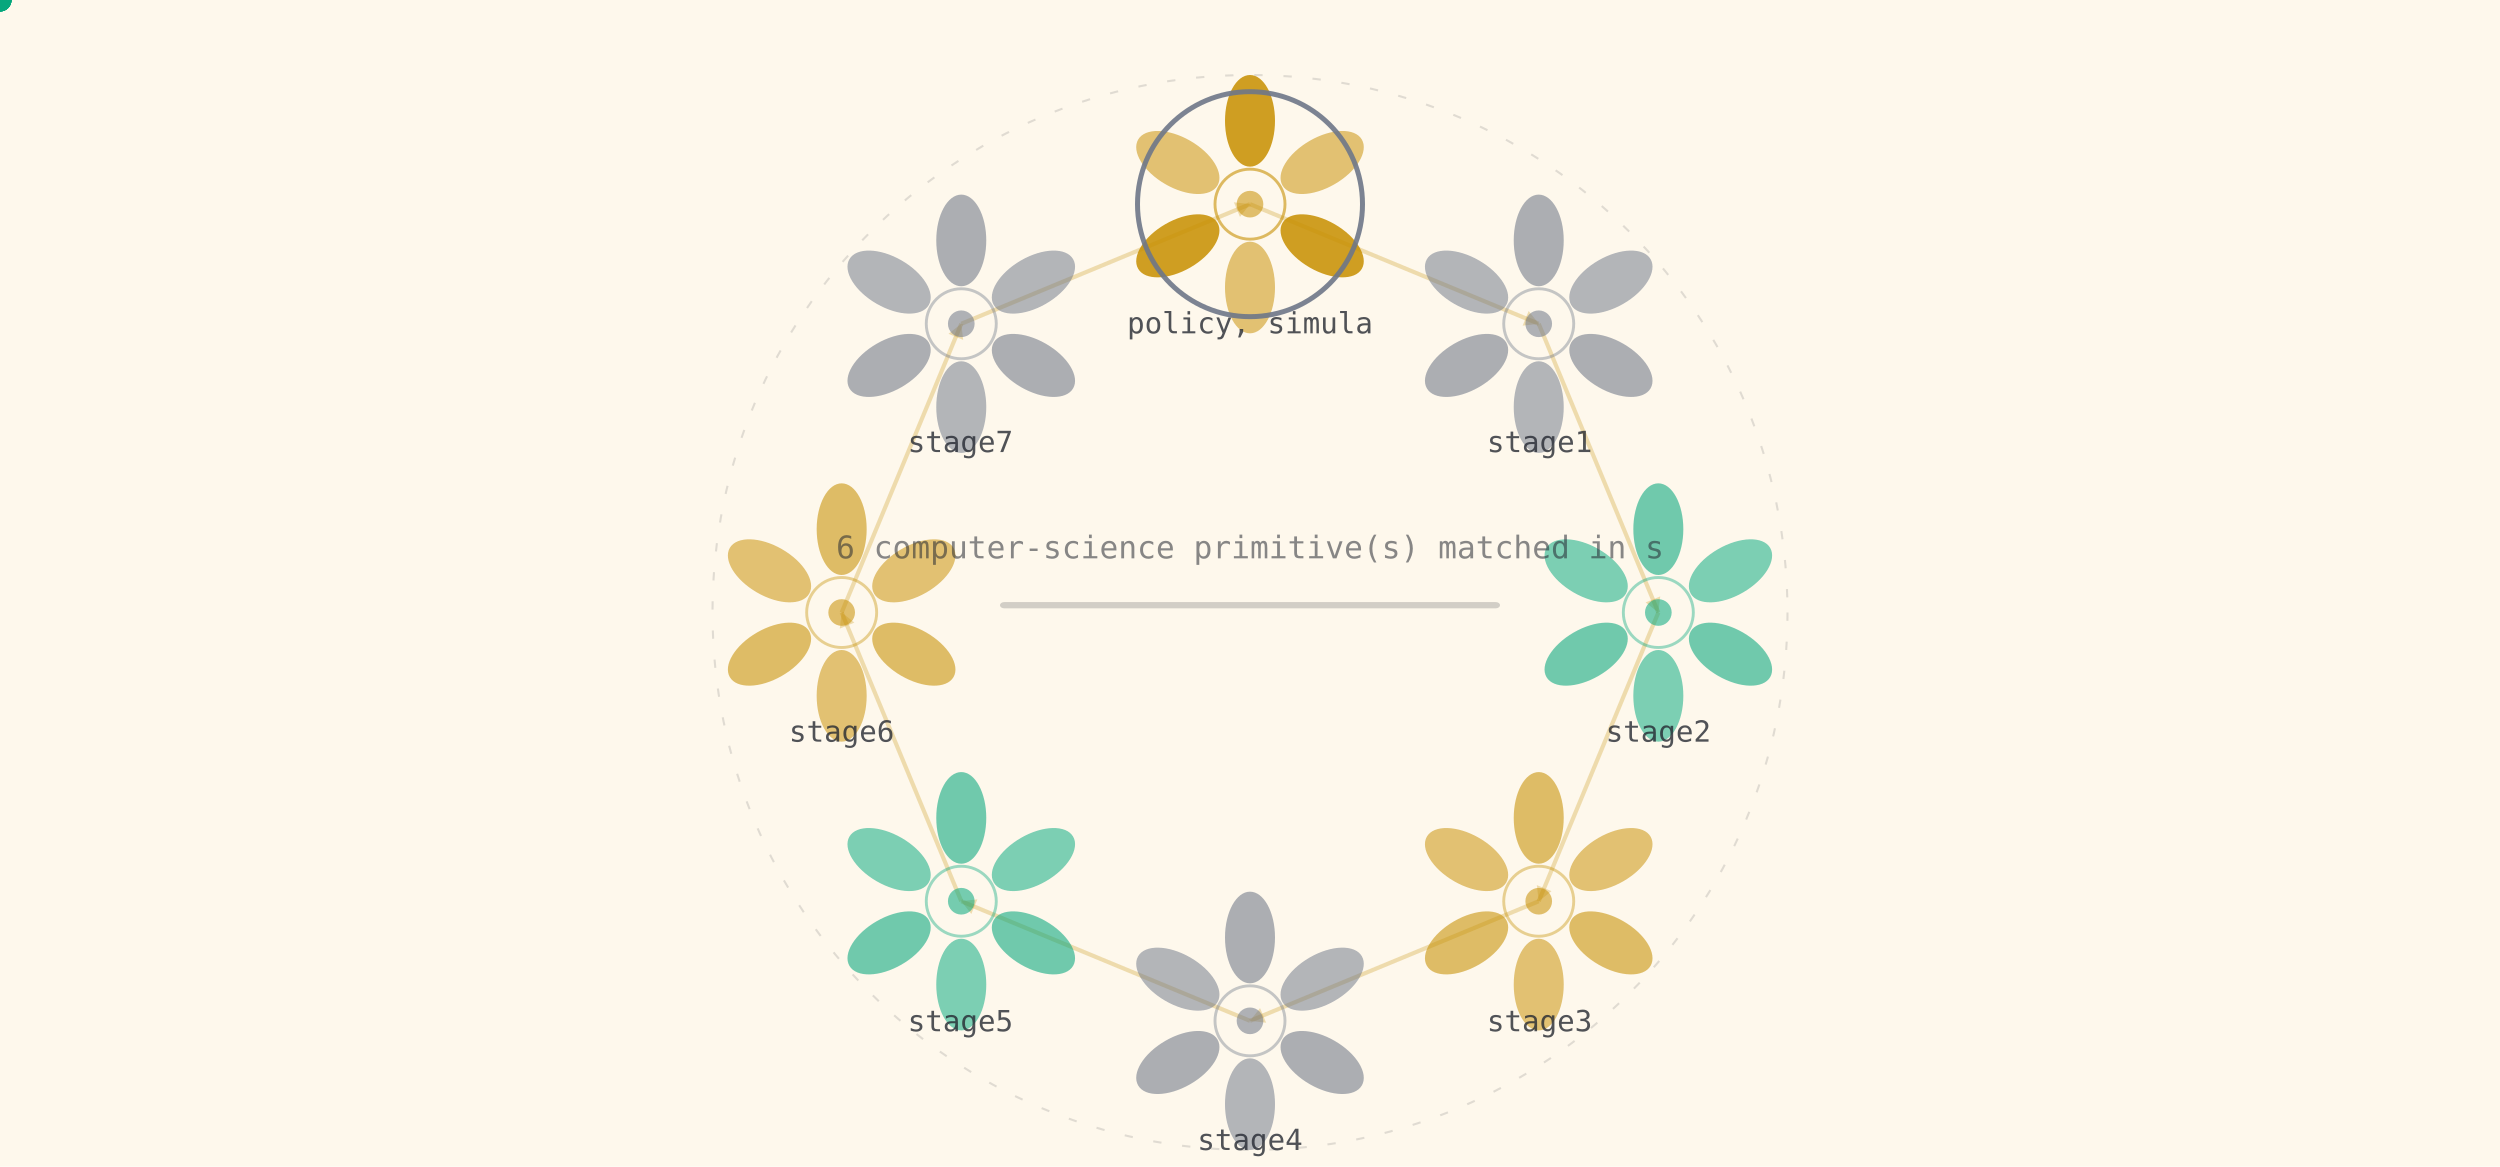
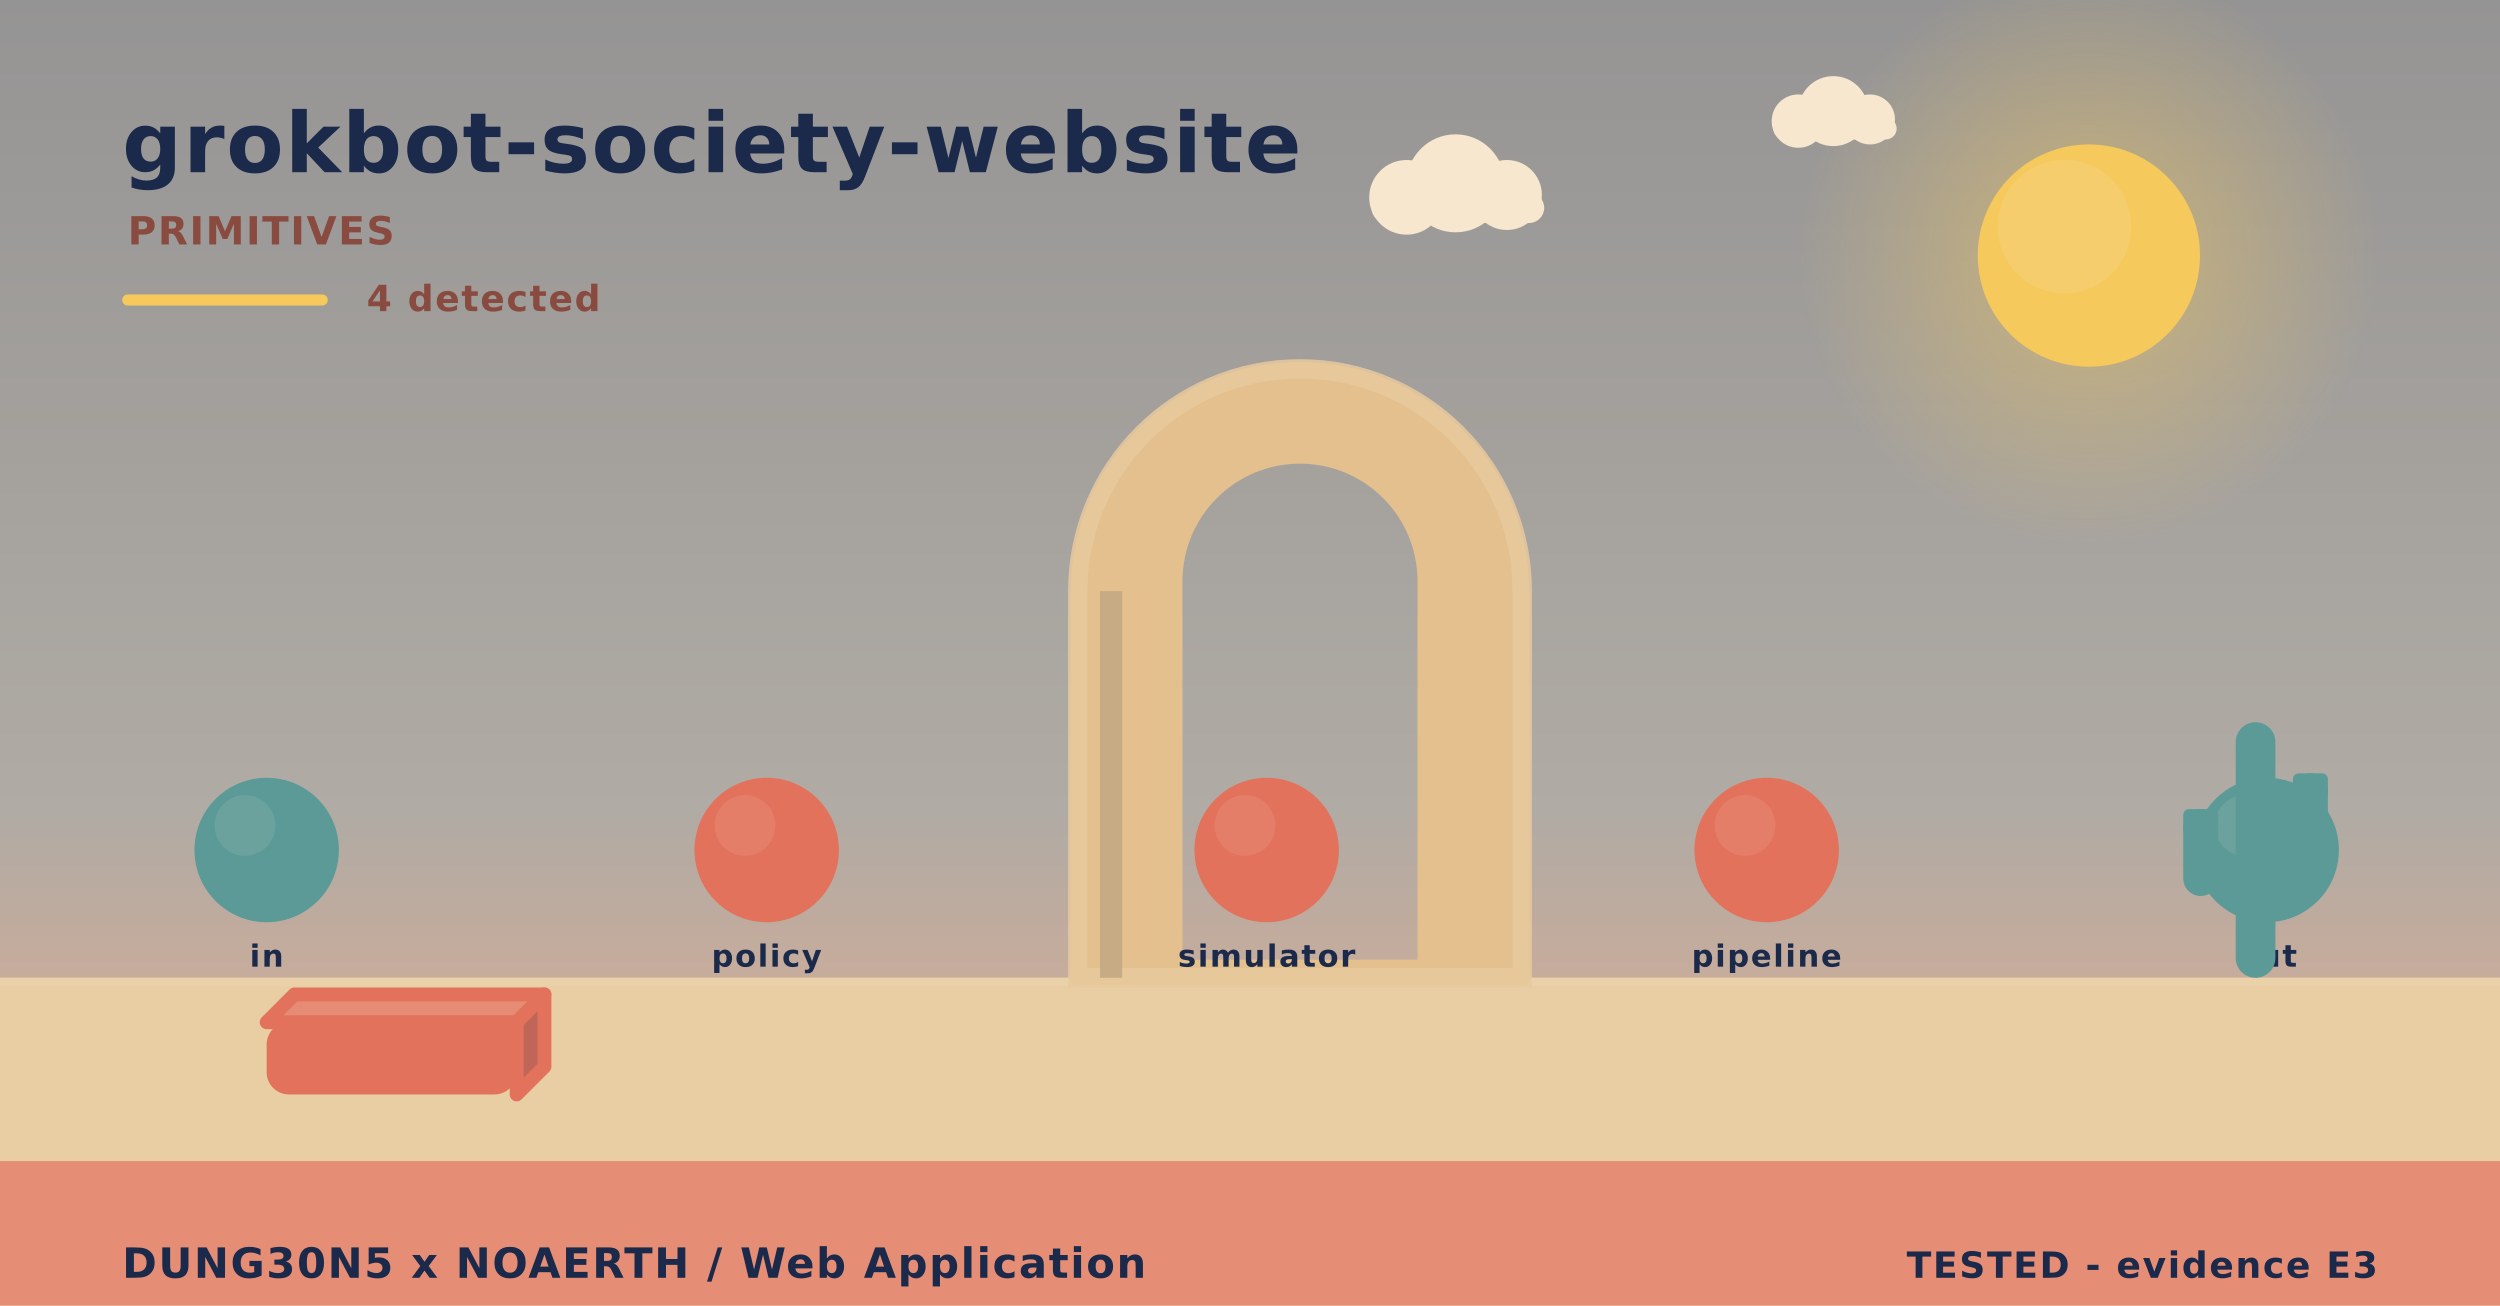
- <svg xmlns="http://www.w3.org/2000/svg" viewBox="0 0 1200 560" width="1200" height="560" role="img" aria-label="grokbot-society-website state machine">
-   <rect width="1200" height="560" fill="#fef8ec" />
-   <defs>
-     <linearGradient id="gs" x1="0" y1="0" x2="1" y2="1">
-       <stop offset="0%" stop-color="#c78f02" />
-       <stop offset="100%" stop-color="#6e7788" />
-     </linearGradient>
-   </defs>
-   <circle cx="600.00" cy="294.00" r="258.00" fill="none" stroke="rgba(37,40,49,0.140)" stroke-width="1.00" opacity="1.00" stroke-dasharray="4 10" />
-   <line x1="600.00" y1="98.00" x2="738.59" y2="155.41" stroke="rgba(199,143,2,0.500)" stroke-width="2.00" opacity="0.55" />
-   <polygon points="738.59,155.41 733.76,149.29 730.86,156.32" fill="rgba(199,143,2,0.500)" opacity="0.55" />
-   <g opacity="0.9">
-     <circle cx="0.00" cy="0.00" r="5.50" fill="#05a77d" opacity="1.00" />
-     <animateTransform attributeName="transform" type="translate" values="600.00,98.00 738.59,155.41" dur="5.0s" begin="0.0s" repeatCount="indefinite" />
-     <animateTransform attributeName="transform" type="translate" values="738.59,155.41 600.00,98.00" dur="5.0s" begin="2.5s" repeatCount="indefinite" />
+ <svg xmlns="http://www.w3.org/2000/svg" width="900" height="470" viewBox="0 0 900 470" role="img" aria-label="grokbot-society-website - how it behaves">
+   <linearGradient id="skys" x1="0" y1="0" x2="0" y2="1">
+     <stop offset="0" stop-color="#959494" />
+     <stop offset="0.62" stop-color="#b0aba4" />
+     <stop offset="1" stop-color="#f3ad8a" />
+   </linearGradient>
+   <rect width="900" height="470" fill="url(#skys)" />
+   <radialGradient id="suns">
+     <stop offset="0.35" stop-color="#f5c95c" stop-opacity="0.34" />
+     <stop offset="1" stop-color="#f5c95c" stop-opacity="0" />
+   </radialGradient>
+   <circle cx="752" cy="92" r="104" fill="url(#suns)" />
+   <circle cx="752" cy="92" r="40" fill="#f5c95c" />
+   <circle cx="743.2" cy="81.6" r="24" fill="#f5d27e" opacity="0.5" />
+   <g>
+     <circle cx="524" cy="66" r="17.64" fill="#f6e7ce" />
+     <circle cx="506.36" cy="71.04" r="13.44" fill="#f6e7ce" />
+     <circle cx="542.48" cy="70.2" r="12.6" fill="#f6e7ce" />
+     <rect x="493.76" y="69.36" width="62.16" height="10.92" rx="5.46" fill="#f6e7ce" />
+     <animateTransform attributeName="transform" type="translate" values="0 0;24 0;0 0" dur="36s" begin="0s" repeatCount="indefinite" />
  </g>
-   <line x1="738.59" y1="155.41" x2="796.00" y2="294.00" stroke="rgba(199,143,2,0.500)" stroke-width="2.00" opacity="0.55" />
-   <polygon points="796.00,294.00 796.91,286.26 789.89,289.17" fill="rgba(199,143,2,0.500)" opacity="0.55" />
-   <g opacity="0.9">
-     <circle cx="0.00" cy="0.00" r="5.50" fill="#05a77d" opacity="1.00" />
-     <animateTransform attributeName="transform" type="translate" values="738.59,155.41 796.00,294.00" dur="5.0s" begin="0.625s" repeatCount="indefinite" />
-     <animateTransform attributeName="transform" type="translate" values="796.00,294.00 738.59,155.41" dur="5.0s" begin="3.125s" repeatCount="indefinite" />
+   <g>
+     <circle cx="660" cy="40" r="12.6" fill="#f6e7ce" />
+     <circle cx="647.4" cy="43.6" r="9.6" fill="#f6e7ce" />
+     <circle cx="673.2" cy="43" r="9" fill="#f6e7ce" />
+     <rect x="638.4" y="42.4" width="44.4" height="7.8" rx="3.9" fill="#f6e7ce" />
+     <animateTransform attributeName="transform" type="translate" values="0 0;-18 0;0 0" dur="46s" begin="3s" repeatCount="indefinite" />
  </g>
-   <line x1="796.00" y1="294.00" x2="738.59" y2="432.59" stroke="rgba(199,143,2,0.500)" stroke-width="2.00" opacity="0.55" />
-   <polygon points="738.59,432.59 744.71,427.76 737.68,424.86" fill="rgba(199,143,2,0.500)" opacity="0.55" />
-   <g opacity="0.9">
-     <circle cx="0.00" cy="0.00" r="5.50" fill="#05a77d" opacity="1.00" />
-     <animateTransform attributeName="transform" type="translate" values="796.00,294.00 738.59,432.59" dur="5.0s" begin="1.25s" repeatCount="indefinite" />
-     <animateTransform attributeName="transform" type="translate" values="738.59,432.59 796.00,294.00" dur="5.0s" begin="3.75s" repeatCount="indefinite" />
+   <rect x="0" y="352" width="900" height="118" fill="#e9cda3" />
+   <rect x="0" y="352" width="900" height="3" fill="#ebd1a9" />
+   <text x="44" y="62" font-family="Verdana,DejaVu Sans,sans-serif" font-size="30" font-weight="700" letter-spacing="0.6" fill="#1b2a4a" text-anchor="start">grokbot-society-website</text>
+   <text x="46" y="88" font-family="Verdana,DejaVu Sans,sans-serif" font-size="14" font-weight="700" letter-spacing="0.6" fill="#894b3f" text-anchor="start">PRIMITIVES</text>
+   <rect x="44" y="106" width="74" height="4" rx="2" fill="#f5c95c" />
+   <text x="132" y="112" font-family="Verdana,DejaVu Sans,sans-serif" font-size="13" font-weight="700" letter-spacing="0.6" fill="#894b3f" text-anchor="start">4 detected</text>
+   <path d="M388,352 L388,212.8 A80,80 0 0 1 548,212.8 L548,352 Z M423.2,348 L423.2,209.22 A44.8,44.8 0 0 1 512.8,209.22 L512.8,348 Z" fill="#e3c08d" fill-rule="evenodd" stroke="#e3c08d" stroke-width="5" stroke-linejoin="round" />
+   <path d="M388,352 L388,212.8 A80,80 0 0 1 548,212.8 L548,352 Z" fill="none" stroke="#e8c99d" stroke-width="7" stroke-linecap="round" opacity="0.85" />
+   <rect x="396" y="212.8" width="8" height="139.2" fill="#c7ab84" />
+   <circle cx="96" cy="306" r="26" fill="#5b9a97" />
+   <circle cx="88.2" cy="297.16" r="10.92" fill="#7aa9a2" opacity="0.55" />
+   <text x="96" y="348" font-family="Verdana,DejaVu Sans,sans-serif" font-size="11" font-weight="700" letter-spacing="0.6" fill="#1b2a4a" text-anchor="middle">in</text>
+   <g>
+     <circle cx="276" cy="306" r="26" fill="#e2725b" />
+     <circle cx="268.2" cy="297.16" r="10.92" fill="#e68972" opacity="0.55" />
+     <animate attributeName="opacity" values="0.8;1;0.8" dur="4.6s" begin="0s" repeatCount="indefinite" />
  </g>
-   <line x1="738.59" y1="432.59" x2="600.00" y2="490.00" stroke="rgba(199,143,2,0.500)" stroke-width="2.00" opacity="0.55" />
-   <polygon points="600.00,490.00 607.74,490.91 604.83,483.89" fill="rgba(199,143,2,0.500)" opacity="0.55" />
-   <g opacity="0.9">
-     <circle cx="0.00" cy="0.00" r="5.50" fill="#05a77d" opacity="1.00" />
-     <animateTransform attributeName="transform" type="translate" values="738.59,432.59 600.00,490.00" dur="5.0s" begin="1.875s" repeatCount="indefinite" />
-     <animateTransform attributeName="transform" type="translate" values="600.00,490.00 738.59,432.59" dur="5.0s" begin="4.375s" repeatCount="indefinite" />
+   <text x="276" y="348" font-family="Verdana,DejaVu Sans,sans-serif" font-size="11" font-weight="700" letter-spacing="0.6" fill="#1b2a4a" text-anchor="middle">policy</text>
+   <g>
+     <circle cx="456" cy="306" r="26" fill="#e2725b" />
+     <circle cx="448.2" cy="297.16" r="10.92" fill="#e68972" opacity="0.55" />
+     <animate attributeName="opacity" values="0.8;1;0.8" dur="5.2s" begin="0s" repeatCount="indefinite" />
  </g>
-   <line x1="600.00" y1="490.00" x2="461.41" y2="432.59" stroke="rgba(199,143,2,0.500)" stroke-width="2.00" opacity="0.55" />
-   <polygon points="461.41,432.59 466.24,438.71 469.14,431.68" fill="rgba(199,143,2,0.500)" opacity="0.55" />
-   <g opacity="0.9">
-     <circle cx="0.00" cy="0.00" r="5.50" fill="#05a77d" opacity="1.00" />
-     <animateTransform attributeName="transform" type="translate" values="600.00,490.00 461.41,432.59" dur="5.0s" begin="2.5s" repeatCount="indefinite" />
-     <animateTransform attributeName="transform" type="translate" values="461.41,432.59 600.00,490.00" dur="5.0s" begin="5.0s" repeatCount="indefinite" />
+   <text x="456" y="348" font-family="Verdana,DejaVu Sans,sans-serif" font-size="11" font-weight="700" letter-spacing="0.6" fill="#1b2a4a" text-anchor="middle">simulator</text>
+   <g>
+     <circle cx="636" cy="306" r="26" fill="#e2725b" />
+     <circle cx="628.2" cy="297.16" r="10.92" fill="#e68972" opacity="0.55" />
+     <animate attributeName="opacity" values="0.8;1;0.8" dur="5.8s" begin="0s" repeatCount="indefinite" />
  </g>
-   <line x1="461.41" y1="432.59" x2="404.00" y2="294.00" stroke="rgba(199,143,2,0.500)" stroke-width="2.00" opacity="0.55" />
-   <polygon points="404.00,294.00 403.09,301.74 410.11,298.83" fill="rgba(199,143,2,0.500)" opacity="0.55" />
-   <g opacity="0.9">
-     <circle cx="0.00" cy="0.00" r="5.50" fill="#05a77d" opacity="1.00" />
-     <animateTransform attributeName="transform" type="translate" values="461.41,432.59 404.00,294.00" dur="5.0s" begin="3.125s" repeatCount="indefinite" />
-     <animateTransform attributeName="transform" type="translate" values="404.00,294.00 461.41,432.59" dur="5.0s" begin="5.625s" repeatCount="indefinite" />
-   </g>
-   <line x1="404.00" y1="294.00" x2="461.41" y2="155.41" stroke="rgba(199,143,2,0.500)" stroke-width="2.00" opacity="0.55" />
-   <polygon points="461.41,155.41 455.29,160.24 462.32,163.14" fill="rgba(199,143,2,0.500)" opacity="0.55" />
-   <g opacity="0.9">
-     <circle cx="0.00" cy="0.00" r="5.50" fill="#05a77d" opacity="1.00" />
-     <animateTransform attributeName="transform" type="translate" values="404.00,294.00 461.41,155.41" dur="5.0s" begin="3.75s" repeatCount="indefinite" />
-     <animateTransform attributeName="transform" type="translate" values="461.41,155.41 404.00,294.00" dur="5.0s" begin="6.25s" repeatCount="indefinite" />
-   </g>
-   <line x1="461.41" y1="155.41" x2="600.00" y2="98.00" stroke="rgba(199,143,2,0.500)" stroke-width="2.00" opacity="0.55" />
-   <polygon points="600.00,98.00 592.26,97.09 595.17,104.11" fill="rgba(199,143,2,0.500)" opacity="0.55" />
-   <g opacity="0.9">
-     <circle cx="0.00" cy="0.00" r="5.50" fill="#05a77d" opacity="1.00" />
-     <animateTransform attributeName="transform" type="translate" values="461.41,155.41 600.00,98.00" dur="5.0s" begin="4.375s" repeatCount="indefinite" />
-     <animateTransform attributeName="transform" type="translate" values="600.00,98.00 461.41,155.41" dur="5.0s" begin="6.875s" repeatCount="indefinite" />
-   </g>
-   <ellipse cx="600.00" cy="58.00" rx="12.00" ry="22.00" fill="rgba(199,143,2,0.900)" opacity="0.95" transform="rotate(0.0 600.00 58.00)" />
-   <ellipse cx="634.64" cy="78.00" rx="12.00" ry="22.00" fill="rgba(199,143,2,0.550)" opacity="0.95" transform="rotate(60.0 634.64 78.00)" />
-   <ellipse cx="634.64" cy="118.00" rx="12.00" ry="22.00" fill="rgba(199,143,2,0.900)" opacity="0.95" transform="rotate(120.0 634.64 118.00)" />
-   <ellipse cx="600.00" cy="138.00" rx="12.00" ry="22.00" fill="rgba(199,143,2,0.550)" opacity="0.95" transform="rotate(180.0 600.00 138.00)" />
-   <ellipse cx="565.36" cy="118.00" rx="12.00" ry="22.00" fill="rgba(199,143,2,0.900)" opacity="0.95" transform="rotate(240.0 565.36 118.00)" />
-   <ellipse cx="565.36" cy="78.00" rx="12.00" ry="22.00" fill="rgba(199,143,2,0.550)" opacity="0.95" transform="rotate(300.0 565.36 78.00)" />
-   <circle cx="600.00" cy="98.00" r="16.80" fill="none" stroke="rgba(199,143,2,0.900)" stroke-width="1.40" opacity="0.66" />
-   <circle cx="600.00" cy="98.00" r="6.40" fill="rgba(199,143,2,0.550)" opacity="1.00" />
-   <text x="600" y="160" font-family="ui-monospace,Menlo,monospace" font-size="14" fill="rgba(37,40,49,0.800)" text-anchor="middle">policy, simula</text>
-   <g>
-     <circle cx="600.00" cy="98.00" r="54.00" fill="none" stroke="#6e7788" stroke-width="2.40" opacity="0.90" />
-     <animate attributeName="opacity" values="0.25;1.0;0.25" dur="10.0s" begin="0.0s" repeatCount="indefinite" />
-   </g>
-   <ellipse cx="738.59" cy="115.41" rx="12.00" ry="22.00" fill="rgba(110,119,136,0.600)" opacity="0.95" transform="rotate(0.0 738.59 115.41)" />
-   <ellipse cx="773.23" cy="135.41" rx="12.00" ry="22.00" fill="rgba(110,119,136,0.550)" opacity="0.95" transform="rotate(60.0 773.23 135.41)" />
-   <ellipse cx="773.23" cy="175.41" rx="12.00" ry="22.00" fill="rgba(110,119,136,0.600)" opacity="0.95" transform="rotate(120.0 773.23 175.41)" />
-   <ellipse cx="738.59" cy="195.41" rx="12.00" ry="22.00" fill="rgba(110,119,136,0.550)" opacity="0.95" transform="rotate(180.0 738.59 195.41)" />
-   <ellipse cx="703.95" cy="175.41" rx="12.00" ry="22.00" fill="rgba(110,119,136,0.600)" opacity="0.95" transform="rotate(240.0 703.95 175.41)" />
-   <ellipse cx="703.95" cy="135.41" rx="12.00" ry="22.00" fill="rgba(110,119,136,0.550)" opacity="0.95" transform="rotate(300.0 703.95 135.41)" />
-   <circle cx="738.59" cy="155.41" r="16.80" fill="none" stroke="rgba(110,119,136,0.600)" stroke-width="1.40" opacity="0.66" />
-   <circle cx="738.59" cy="155.41" r="6.40" fill="rgba(110,119,136,0.550)" opacity="1.00" />
-   <text x="739" y="217" font-family="ui-monospace,Menlo,monospace" font-size="14" fill="rgba(37,40,49,0.800)" text-anchor="middle">stage1</text>
-   <ellipse cx="796.00" cy="254.00" rx="12.00" ry="22.00" fill="rgba(5,167,125,0.600)" opacity="0.95" transform="rotate(0.0 796.00 254.00)" />
-   <ellipse cx="830.64" cy="274.00" rx="12.00" ry="22.00" fill="rgba(5,167,125,0.550)" opacity="0.95" transform="rotate(60.0 830.64 274.00)" />
-   <ellipse cx="830.64" cy="314.00" rx="12.00" ry="22.00" fill="rgba(5,167,125,0.600)" opacity="0.95" transform="rotate(120.0 830.64 314.00)" />
-   <ellipse cx="796.00" cy="334.00" rx="12.00" ry="22.00" fill="rgba(5,167,125,0.550)" opacity="0.95" transform="rotate(180.0 796.00 334.00)" />
-   <ellipse cx="761.36" cy="314.00" rx="12.00" ry="22.00" fill="rgba(5,167,125,0.600)" opacity="0.95" transform="rotate(240.0 761.36 314.00)" />
-   <ellipse cx="761.36" cy="274.00" rx="12.00" ry="22.00" fill="rgba(5,167,125,0.550)" opacity="0.95" transform="rotate(300.0 761.36 274.00)" />
-   <circle cx="796.00" cy="294.00" r="16.80" fill="none" stroke="rgba(5,167,125,0.600)" stroke-width="1.40" opacity="0.66" />
-   <circle cx="796.00" cy="294.00" r="6.40" fill="rgba(5,167,125,0.550)" opacity="1.00" />
-   <text x="796" y="356" font-family="ui-monospace,Menlo,monospace" font-size="14" fill="rgba(37,40,49,0.800)" text-anchor="middle">stage2</text>
-   <ellipse cx="738.59" cy="392.59" rx="12.00" ry="22.00" fill="rgba(199,143,2,0.600)" opacity="0.95" transform="rotate(0.0 738.59 392.59)" />
-   <ellipse cx="773.23" cy="412.59" rx="12.00" ry="22.00" fill="rgba(199,143,2,0.550)" opacity="0.95" transform="rotate(60.0 773.23 412.59)" />
-   <ellipse cx="773.23" cy="452.59" rx="12.00" ry="22.00" fill="rgba(199,143,2,0.600)" opacity="0.95" transform="rotate(120.0 773.23 452.59)" />
-   <ellipse cx="738.59" cy="472.59" rx="12.00" ry="22.00" fill="rgba(199,143,2,0.550)" opacity="0.95" transform="rotate(180.0 738.59 472.59)" />
-   <ellipse cx="703.95" cy="452.59" rx="12.00" ry="22.00" fill="rgba(199,143,2,0.600)" opacity="0.95" transform="rotate(240.0 703.95 452.59)" />
-   <ellipse cx="703.95" cy="412.59" rx="12.00" ry="22.00" fill="rgba(199,143,2,0.550)" opacity="0.95" transform="rotate(300.0 703.95 412.59)" />
-   <circle cx="738.59" cy="432.59" r="16.80" fill="none" stroke="rgba(199,143,2,0.600)" stroke-width="1.40" opacity="0.66" />
-   <circle cx="738.59" cy="432.59" r="6.40" fill="rgba(199,143,2,0.550)" opacity="1.00" />
-   <text x="739" y="495" font-family="ui-monospace,Menlo,monospace" font-size="14" fill="rgba(37,40,49,0.800)" text-anchor="middle">stage3</text>
-   <ellipse cx="600.00" cy="450.00" rx="12.00" ry="22.00" fill="rgba(110,119,136,0.600)" opacity="0.95" transform="rotate(0.0 600.00 450.00)" />
-   <ellipse cx="634.64" cy="470.00" rx="12.00" ry="22.00" fill="rgba(110,119,136,0.550)" opacity="0.95" transform="rotate(60.0 634.64 470.00)" />
-   <ellipse cx="634.64" cy="510.00" rx="12.00" ry="22.00" fill="rgba(110,119,136,0.600)" opacity="0.95" transform="rotate(120.0 634.64 510.00)" />
-   <ellipse cx="600.00" cy="530.00" rx="12.00" ry="22.00" fill="rgba(110,119,136,0.550)" opacity="0.95" transform="rotate(180.0 600.00 530.00)" />
-   <ellipse cx="565.36" cy="510.00" rx="12.00" ry="22.00" fill="rgba(110,119,136,0.600)" opacity="0.95" transform="rotate(240.0 565.36 510.00)" />
-   <ellipse cx="565.36" cy="470.00" rx="12.00" ry="22.00" fill="rgba(110,119,136,0.550)" opacity="0.95" transform="rotate(300.0 565.36 470.00)" />
-   <circle cx="600.00" cy="490.00" r="16.80" fill="none" stroke="rgba(110,119,136,0.600)" stroke-width="1.40" opacity="0.66" />
-   <circle cx="600.00" cy="490.00" r="6.40" fill="rgba(110,119,136,0.550)" opacity="1.00" />
-   <text x="600" y="552" font-family="ui-monospace,Menlo,monospace" font-size="14" fill="rgba(37,40,49,0.800)" text-anchor="middle">stage4</text>
-   <ellipse cx="461.41" cy="392.59" rx="12.00" ry="22.00" fill="rgba(5,167,125,0.600)" opacity="0.95" transform="rotate(0.0 461.41 392.59)" />
-   <ellipse cx="496.05" cy="412.59" rx="12.00" ry="22.00" fill="rgba(5,167,125,0.550)" opacity="0.95" transform="rotate(60.0 496.05 412.59)" />
-   <ellipse cx="496.05" cy="452.59" rx="12.00" ry="22.00" fill="rgba(5,167,125,0.600)" opacity="0.95" transform="rotate(120.0 496.05 452.59)" />
-   <ellipse cx="461.41" cy="472.59" rx="12.00" ry="22.00" fill="rgba(5,167,125,0.550)" opacity="0.95" transform="rotate(180.0 461.41 472.59)" />
-   <ellipse cx="426.77" cy="452.59" rx="12.00" ry="22.00" fill="rgba(5,167,125,0.600)" opacity="0.95" transform="rotate(240.0 426.77 452.59)" />
-   <ellipse cx="426.77" cy="412.59" rx="12.00" ry="22.00" fill="rgba(5,167,125,0.550)" opacity="0.95" transform="rotate(300.0 426.77 412.59)" />
-   <circle cx="461.41" cy="432.59" r="16.80" fill="none" stroke="rgba(5,167,125,0.600)" stroke-width="1.40" opacity="0.66" />
-   <circle cx="461.41" cy="432.59" r="6.40" fill="rgba(5,167,125,0.550)" opacity="1.00" />
-   <text x="461" y="495" font-family="ui-monospace,Menlo,monospace" font-size="14" fill="rgba(37,40,49,0.800)" text-anchor="middle">stage5</text>
-   <ellipse cx="404.00" cy="254.00" rx="12.00" ry="22.00" fill="rgba(199,143,2,0.600)" opacity="0.95" transform="rotate(0.0 404.00 254.00)" />
-   <ellipse cx="438.64" cy="274.00" rx="12.00" ry="22.00" fill="rgba(199,143,2,0.550)" opacity="0.95" transform="rotate(60.0 438.64 274.00)" />
-   <ellipse cx="438.64" cy="314.00" rx="12.00" ry="22.00" fill="rgba(199,143,2,0.600)" opacity="0.95" transform="rotate(120.0 438.64 314.00)" />
-   <ellipse cx="404.00" cy="334.00" rx="12.00" ry="22.00" fill="rgba(199,143,2,0.550)" opacity="0.95" transform="rotate(180.0 404.00 334.00)" />
-   <ellipse cx="369.36" cy="314.00" rx="12.00" ry="22.00" fill="rgba(199,143,2,0.600)" opacity="0.95" transform="rotate(240.0 369.36 314.00)" />
-   <ellipse cx="369.36" cy="274.00" rx="12.00" ry="22.00" fill="rgba(199,143,2,0.550)" opacity="0.95" transform="rotate(300.0 369.36 274.00)" />
-   <circle cx="404.00" cy="294.00" r="16.80" fill="none" stroke="rgba(199,143,2,0.600)" stroke-width="1.40" opacity="0.66" />
-   <circle cx="404.00" cy="294.00" r="6.40" fill="rgba(199,143,2,0.550)" opacity="1.00" />
-   <text x="404" y="356" font-family="ui-monospace,Menlo,monospace" font-size="14" fill="rgba(37,40,49,0.800)" text-anchor="middle">stage6</text>
-   <ellipse cx="461.41" cy="115.41" rx="12.00" ry="22.00" fill="rgba(110,119,136,0.600)" opacity="0.95" transform="rotate(0.0 461.41 115.41)" />
-   <ellipse cx="496.05" cy="135.41" rx="12.00" ry="22.00" fill="rgba(110,119,136,0.550)" opacity="0.95" transform="rotate(60.0 496.05 135.41)" />
-   <ellipse cx="496.05" cy="175.41" rx="12.00" ry="22.00" fill="rgba(110,119,136,0.600)" opacity="0.95" transform="rotate(120.0 496.05 175.41)" />
-   <ellipse cx="461.41" cy="195.41" rx="12.00" ry="22.00" fill="rgba(110,119,136,0.550)" opacity="0.95" transform="rotate(180.0 461.41 195.41)" />
-   <ellipse cx="426.77" cy="175.41" rx="12.00" ry="22.00" fill="rgba(110,119,136,0.600)" opacity="0.95" transform="rotate(240.0 426.77 175.41)" />
-   <ellipse cx="426.77" cy="135.41" rx="12.00" ry="22.00" fill="rgba(110,119,136,0.550)" opacity="0.95" transform="rotate(300.0 426.77 135.41)" />
-   <circle cx="461.41" cy="155.41" r="16.80" fill="none" stroke="rgba(110,119,136,0.600)" stroke-width="1.40" opacity="0.66" />
-   <circle cx="461.41" cy="155.41" r="6.40" fill="rgba(110,119,136,0.550)" opacity="1.00" />
-   <text x="461" y="217" font-family="ui-monospace,Menlo,monospace" font-size="14" fill="rgba(37,40,49,0.800)" text-anchor="middle">stage7</text>
-   <rect x="480.00" y="289.00" width="240.00" height="3.00" rx="2.00" fill="rgba(37,40,49,0.200)" opacity="1.00" />
-   <text x="600" y="268" font-family="ui-monospace,Menlo,monospace" font-size="15" fill="rgba(37,40,49,0.550)" text-anchor="middle">6 computer-science primitive(s) matched in s</text>
+   <text x="636" y="348" font-family="Verdana,DejaVu Sans,sans-serif" font-size="11" font-weight="700" letter-spacing="0.6" fill="#1b2a4a" text-anchor="middle">pipeline</text>
+   <circle cx="816" cy="306" r="26" fill="#5b9a97" />
+   <circle cx="808.2" cy="297.16" r="10.92" fill="#7aa9a2" opacity="0.55" />
+   <text x="816" y="348" font-family="Verdana,DejaVu Sans,sans-serif" font-size="11" font-weight="700" letter-spacing="0.6" fill="#1b2a4a" text-anchor="middle">out</text>
+   <path d="M96,368 L186,368 L196,358 L106,358 Z" fill="#e68c74" stroke="#e2725b" stroke-width="5" stroke-linejoin="round" />
+   <path d="M186,368 L196,358 L196,384 L186,394 Z" fill="#c06658" stroke="#e2725b" stroke-width="5" stroke-linejoin="round" />
+   <rect x="96" y="368" width="90" height="26" rx="8" fill="#e2725b" />
+   <rect x="804.86" y="260" width="14.28" height="92" rx="7.14" fill="#5b9a97" />
+   <rect x="785.96" y="291.28" width="12.6" height="31.28" rx="6.3" fill="#5b9a97" />
+   <rect x="785.96" y="291.28" width="12.6" height="9.2" rx="2.1" fill="#5b9a97" />
+   <rect x="825.44" y="278.4" width="12.6" height="31.28" rx="6.3" fill="#5b9a97" />
+   <rect x="825.44" y="278.4" width="12.6" height="9.2" rx="2.1" fill="#5b9a97" />
+   <rect x="0" y="418" width="900" height="52" rx="0" fill="#e68972" opacity="0.94" />
+   <text x="44" y="460" font-family="Verdana,DejaVu Sans,sans-serif" font-size="15" font-weight="700" letter-spacing="0.6" fill="#1b2a4a" text-anchor="start">DUNG30N5 x NOAERTH  /  Web Application</text>
+   <text x="856" y="460" font-family="Verdana,DejaVu Sans,sans-serif" font-size="13" font-weight="700" letter-spacing="0.6" fill="#1b2a4a" text-anchor="end">TESTED  -  evidence E3</text>
</svg>
